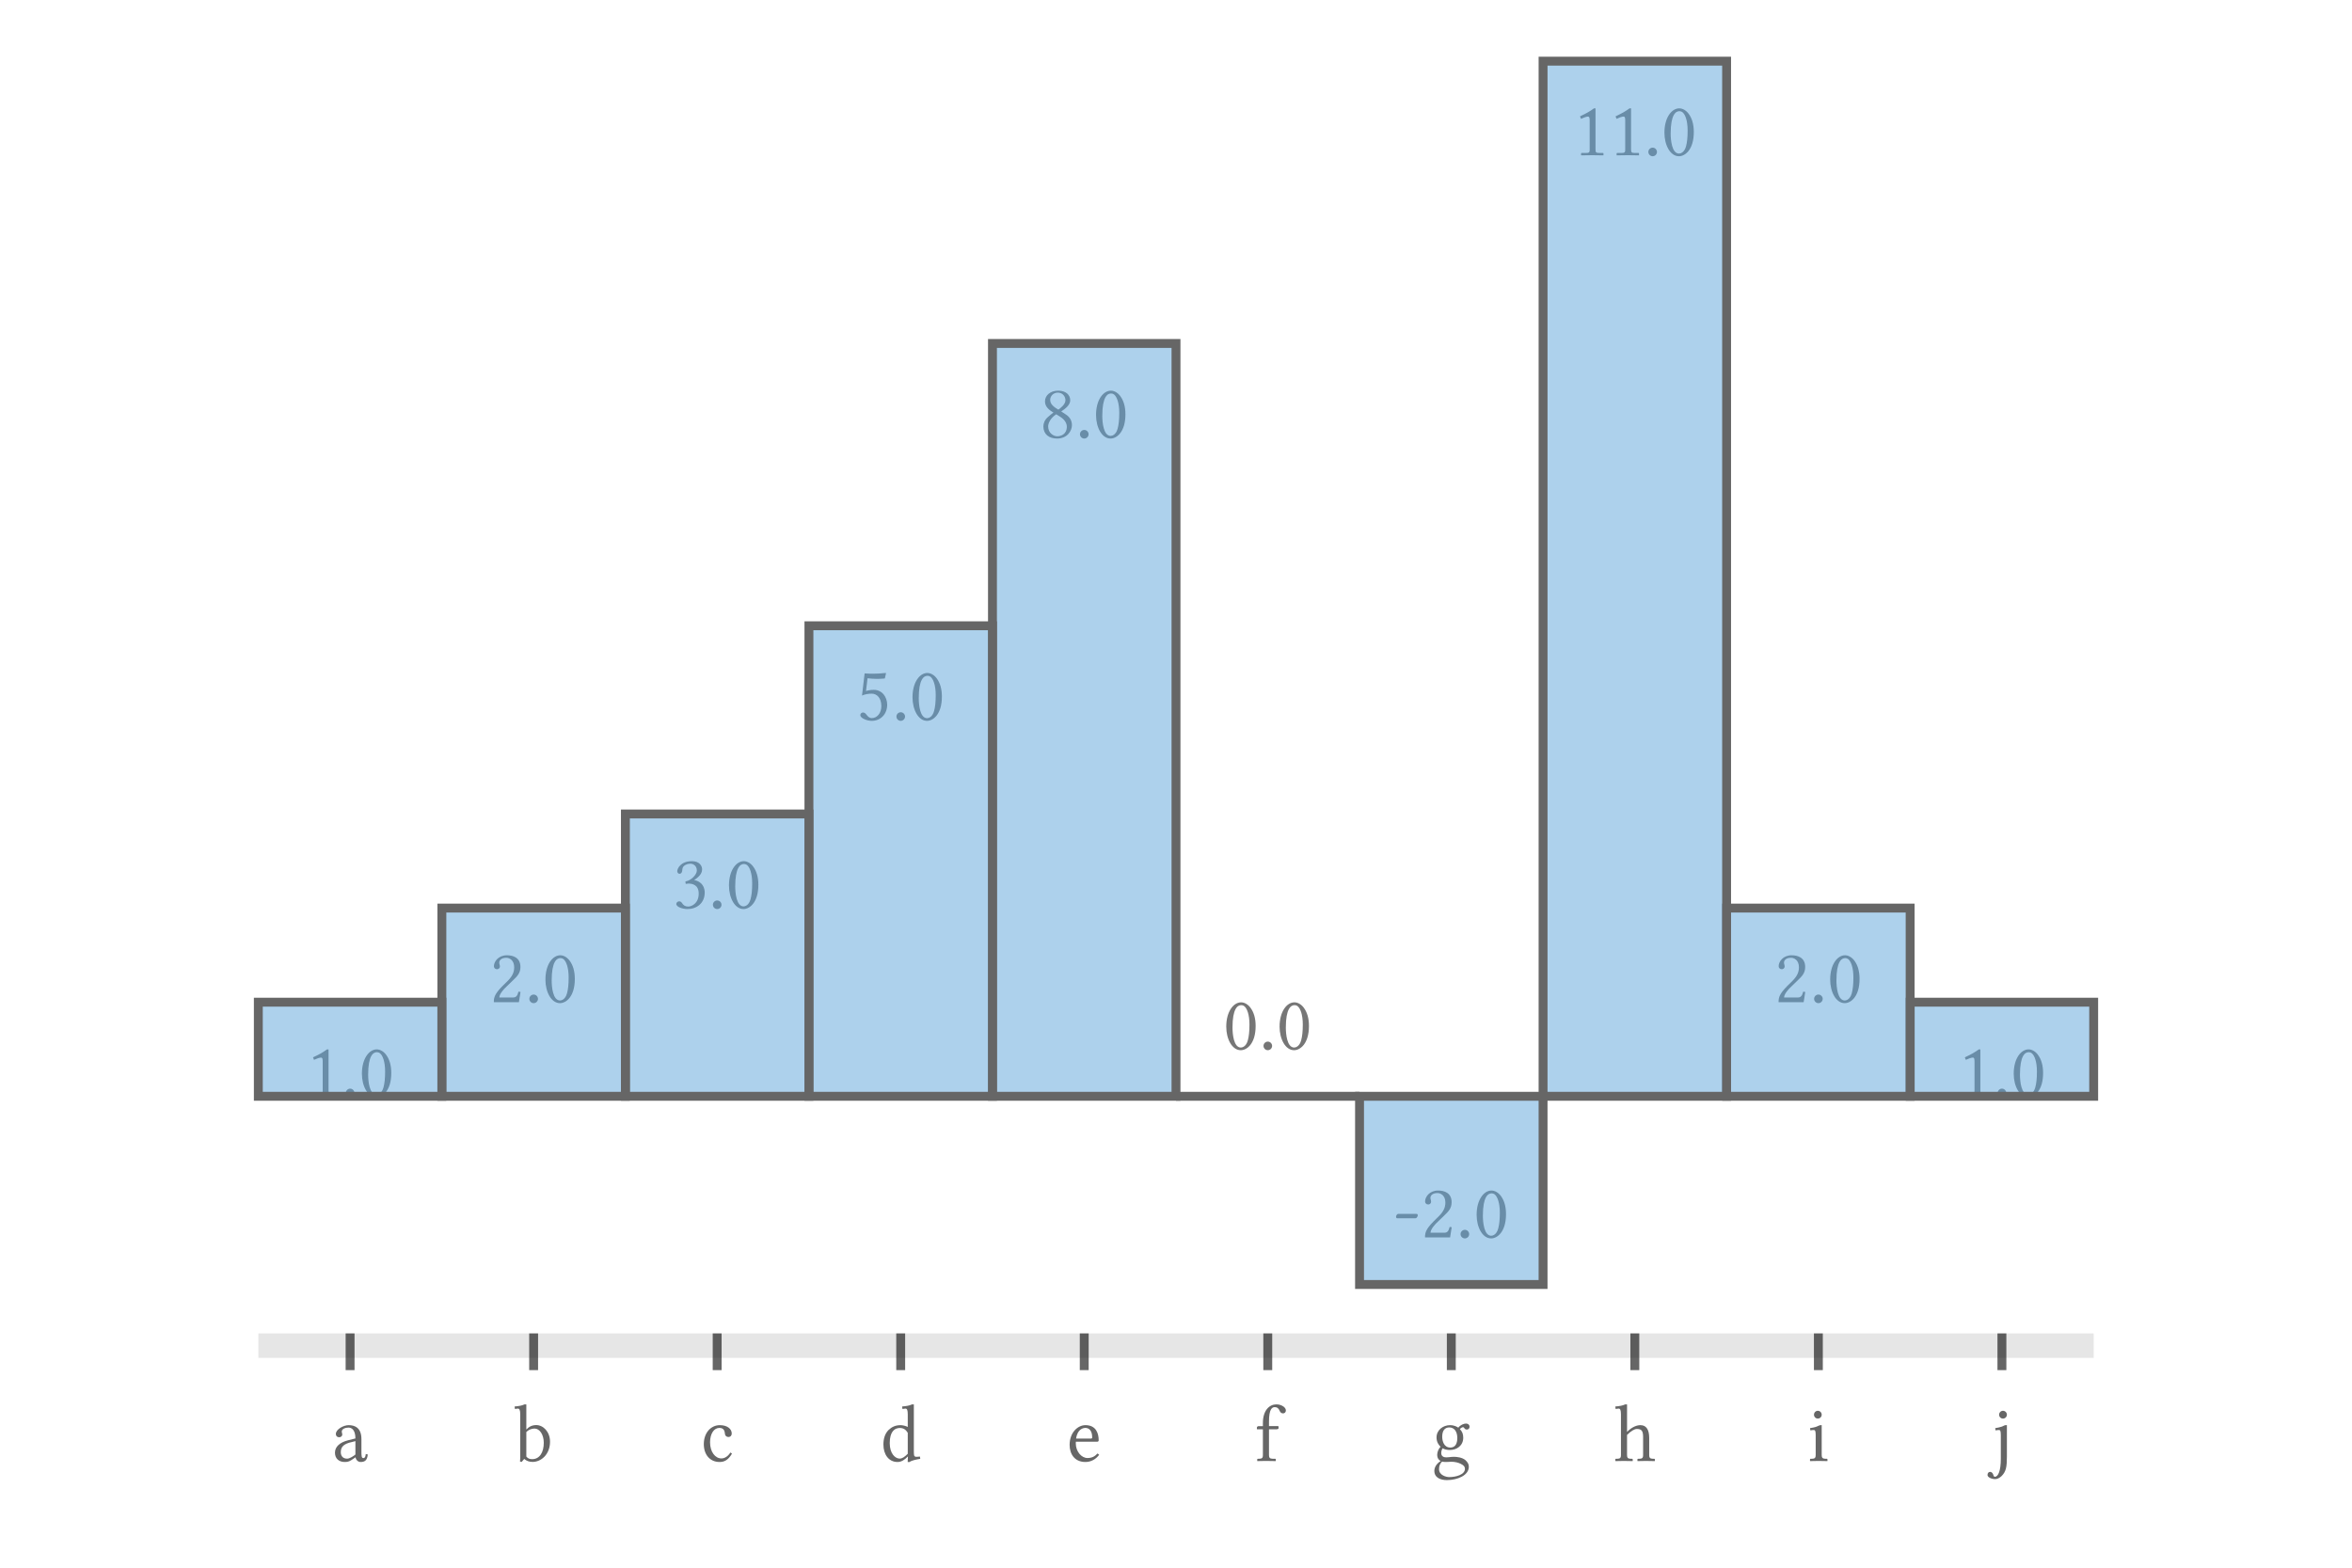
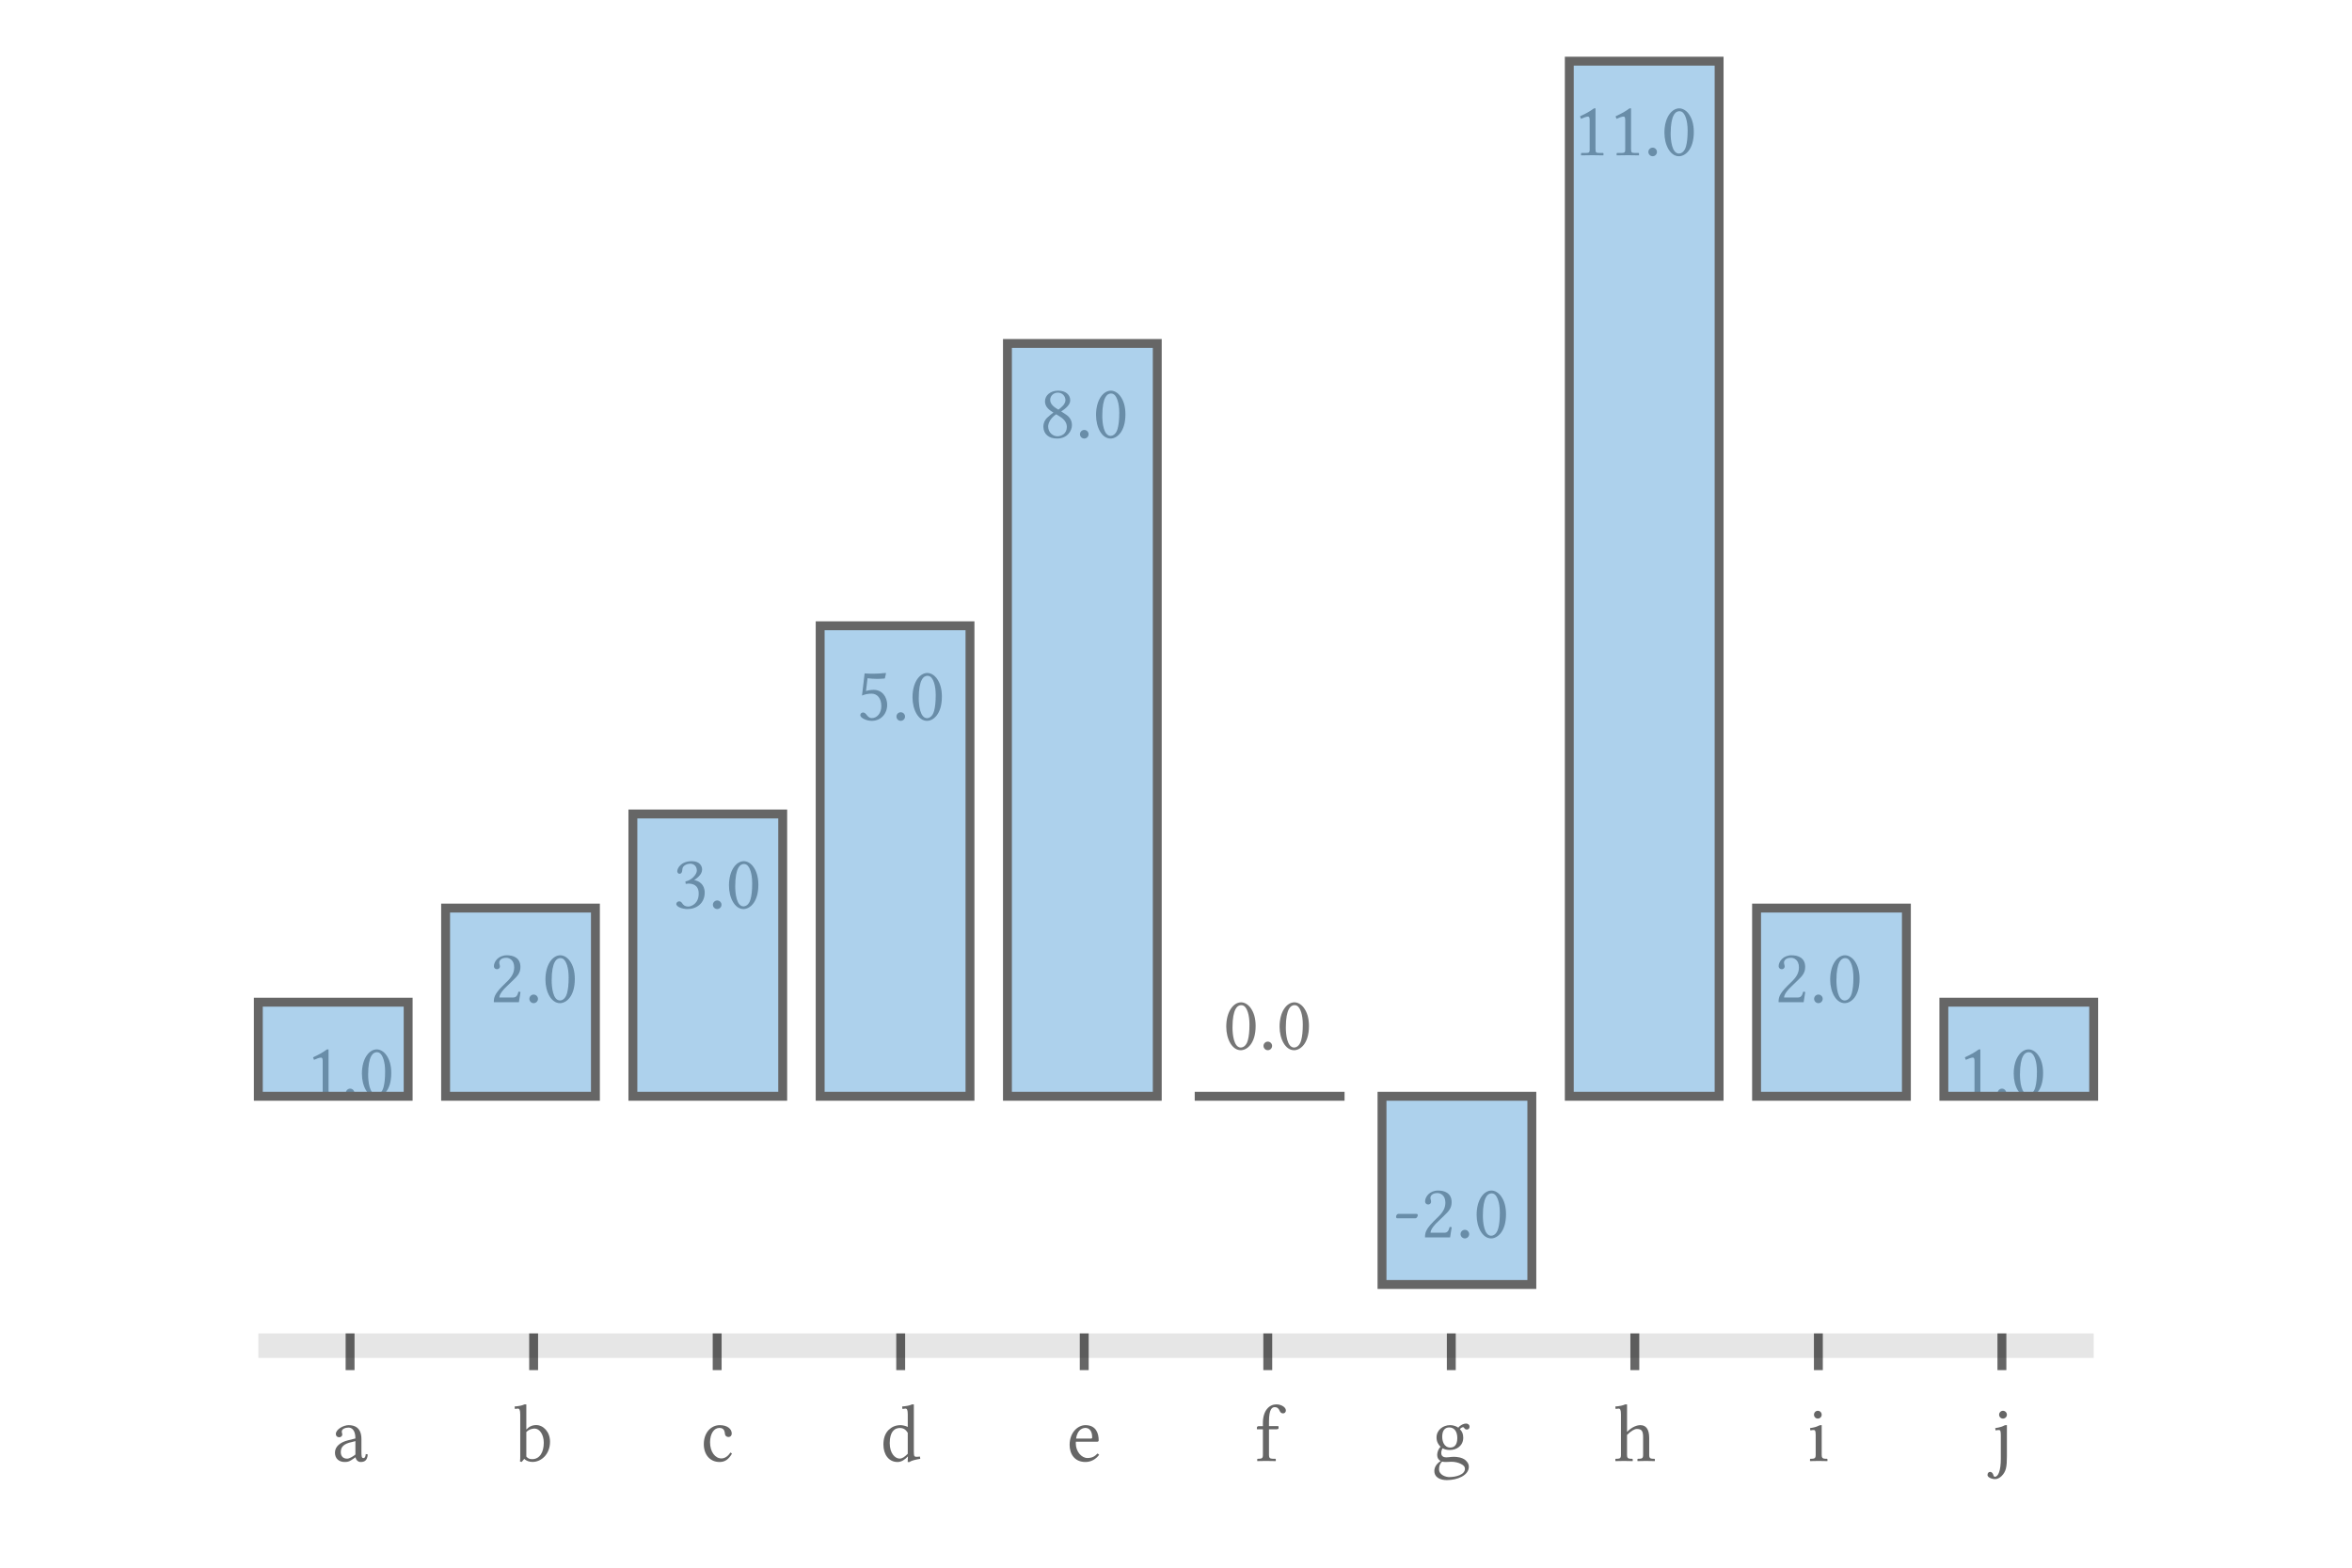
<svg xmlns="http://www.w3.org/2000/svg" height="400" stroke-opacity="1" viewBox="0 0 600 400" font-size="1" width="600" stroke="rgb(0,0,0)" version="1.1">
  <defs />
  <g stroke-linejoin="miter" stroke-opacity="0.0" fill-opacity="0.1" stroke="rgb(0,0,0)" stroke-width="0.0" fill="rgb(0,0,0)" stroke-linecap="butt" stroke-miterlimit="10.0">
    <path d="M 534.101,346.469 l -0,-6.243 h -468.201 l -0,6.243 Z" />
  </g>
  <g stroke-linejoin="miter" stroke-opacity="1.0" fill-opacity="0.6" stroke="rgb(0,0,0)" fill-rule="evenodd" stroke-width="0.0" fill="rgb(0,0,0)" stroke-linecap="butt" stroke-miterlimit="10.0">
    <path d="M 507.823,372.783 ZM 509.976,360.96 c 0,-0.538 0.435,-0.994 0.994 -0.994c 0.538,-0 0.994,0.456 0.994 0.994c 0,0.559 -0.456,0.994 -0.994 0.994c -0.559,-0 -0.994,-0.435 -0.994 -0.994ZM 509.976,360.96 ZM 508.879,376.8 c 0.911,-0 1.532,-1.636 1.532 -4.555v -6.108 c 0,-1.097 -0.186,-1.263 -0.456 -1.263c -0.29,-0 -0.518,0.021 -0.87 0.103l -0.103,-0.58 c 1.512,-0.248 1.967,-0.497 2.236 -0.642c 0.145,-0.062 0.228,-0.124 0.435 -0.124h 0.311 v 7.972 c 0,2.712 -0.207,3.851 -1.346 5.011c -0.559,0.538 -1.159,0.787 -1.656 0.787c -0.849,-0 -1.946,-0.435 -1.946 -1.056c 0,-0.518 0.311,-0.787 0.663 -0.787c 0.497,-0 0.766,0.476 0.87 0.911c 0.062,0.207 0.166,0.331 0.331 0.331Z" />
  </g>
  <g stroke-linejoin="miter" stroke-opacity="0.6" fill-opacity="0.0" stroke="rgb(0,0,0)" stroke-width="2.269" fill="rgb(0,0,0)" stroke-linecap="butt" stroke-miterlimit="10.0">
    <path d="M 510.691,340.226 v 9.364 " />
  </g>
  <g stroke-linejoin="miter" stroke-opacity="1.0" fill-opacity="0.6" stroke="rgb(0,0,0)" fill-rule="evenodd" stroke-width="0.0" fill="rgb(0,0,0)" stroke-linecap="butt" stroke-miterlimit="10.0">
    <path d="M 461.137,372.783 ZM 462.752,360.96 c 0,-0.538 0.435,-0.994 0.973 -0.994c 0.559,-0 0.994,0.456 0.994 0.994c 0,0.559 -0.435,0.994 -0.994 0.994c -0.538,-0 -0.973,-0.435 -0.973 -0.994ZM 462.752,360.96 ZM 464.719,371.292 c 0,0.601 0.228,0.911 0.89 0.911h 0.393 c 0.103,-0 0.186,0.062 0.186 0.166v 0.393 l -0.041,0.041 c 0,-0 -1.429,-0.041 -2.236 -0.041c -0.725,-0 -2.133,0.041 -2.133 0.041l -0.041,-0.041 v -0.393 c 0,-0.103 0.062,-0.166 0.166 -0.166h 0.393 c 0.683,-0 0.89,-0.311 0.89 -0.911v -5.156 c 0,-1.097 -0.186,-1.263 -0.476 -1.263c -0.269,-0 -0.518,0.021 -0.87 0.103l -0.103,-0.58 c 1.325,-0.228 1.553,-0.311 2.153 -0.601c 0.228,-0.083 0.373,-0.166 0.518 -0.166h 0.311 v 7.661 Z" />
  </g>
  <g stroke-linejoin="miter" stroke-opacity="0.6" fill-opacity="0.0" stroke="rgb(0,0,0)" stroke-width="2.269" fill="rgb(0,0,0)" stroke-linecap="butt" stroke-miterlimit="10.0">
    <path d="M 463.87,340.226 v 9.364 " />
  </g>
  <g stroke-linejoin="miter" stroke-opacity="1.0" fill-opacity="0.6" stroke="rgb(0,0,0)" fill-rule="evenodd" stroke-width="0.0" fill="rgb(0,0,0)" stroke-linecap="butt" stroke-miterlimit="10.0">
    <path d="M 411.688,372.783 ZM 415.063,358.331 v 7.019 c 1.387,-1.387 2.609,-1.718 3.416 -1.718c 1.491,-0 2.236,1.139 2.236 3.272v 4.389 c 0,0.601 0.207,0.911 0.89 0.911h 0.393 c 0.083,-0 0.166,0.062 0.166 0.166v 0.393 l -0.041,0.041 c 0,-0 -1.408,-0.041 -2.236 -0.041c -0.725,-0 -2.133,0.041 -2.133 0.041l -0.041,-0.041 v -0.393 c 0,-0.103 0.062,-0.166 0.166 -0.166h 0.393 c 0.704,-0 0.89,-0.311 0.89 -0.911v -4.617 c 0,-1.677 -0.456,-2.071 -1.615 -2.071c -0.601,-0 -1.491,0.538 -2.485 1.512v 5.176 c 0,0.601 0.207,0.911 0.89 0.911h 0.393 c 0.083,-0 0.166,0.062 0.166 0.166v 0.393 l -0.041,0.041 c 0,-0 -1.408,-0.041 -2.216 -0.041c -0.745,-0 -2.133,0.041 -2.133 0.041l -0.041,-0.041 v -0.393 c 0,-0.103 0.041,-0.166 0.145 -0.166h 0.393 c 0.704,-0 0.89,-0.311 0.89 -0.911v -10.373 c 0,-1.18 -0.186,-1.512 -0.601 -1.512l -0.683,0.083 c -0.062,-0 -0.103,-0.041 -0.103 -0.103l -0.041,-0.518 c 0.331,-0 1.077,-0.124 1.429 -0.186c 0.373,-0.083 0.683,-0.166 1.097 -0.352h 0.456 Z" />
  </g>
  <g stroke-linejoin="miter" stroke-opacity="0.6" fill-opacity="0.0" stroke="rgb(0,0,0)" stroke-width="2.269" fill="rgb(0,0,0)" stroke-linecap="butt" stroke-miterlimit="10.0">
    <path d="M 417.05,340.226 v 9.364 " />
  </g>
  <g stroke-linejoin="miter" stroke-opacity="1.0" fill-opacity="0.6" stroke="rgb(0,0,0)" fill-rule="evenodd" stroke-width="0.0" fill="rgb(0,0,0)" stroke-linecap="butt" stroke-miterlimit="10.0">
    <path d="M 365.219,372.783 ZM 371.762,366.923 c 0,-1.718 -0.807,-2.712 -2.05 -2.712c -1.077,-0 -1.801,0.745 -1.801 2.36c 0,1.077 0.414,2.775 2.071 2.775c 0.725,-0 1.781,-0.352 1.781 -2.422ZM 371.762,366.923 ZM 367.89,372.928 c -0.642,0.601 -0.787,1.242 -0.787 1.946c 0,1.553 1.863,2.008 2.567 2.008c 1.781,-0 4.038,-0.621 4.038 -2.112c 0,-0.538 -0.29,-0.89 -1.097 -1.284c -0.58,-0.29 -1.429,-0.518 -2.422 -0.518c -0.166,-0 -0.393,0.021 -0.683 0.041c -0.29,0.021 -0.601,0.021 -0.828 0.021c -0.331,-0 -0.497,-0.041 -0.787 -0.103ZM 367.89,372.928 ZM 374.185,364.749 c -0.331,-0 -0.538,-0.186 -0.621 -0.352c -0.124,-0.186 -0.207,-0.248 -0.352 -0.248c -0.248,-0 -0.642,0.29 -0.787 0.497c 0.58,0.621 0.849,1.222 0.849 2.195c 0,2.029 -1.656,3.127 -3.396 3.127c -0.766,-0 -1.387,-0.145 -1.863 -0.435c -0.228,0.352 -0.352,0.787 -0.352 1.201c 0,0.89 0.683,1.118 1.263 1.118c 0.103,-0 0.352,-0.021 0.642 -0.041c 0.476,-0.062 0.994,-0.103 1.346 -0.103c 0.725,-0 2.091,0.145 2.92 0.849c 0.559,0.518 0.87,1.015 0.87 1.677c 0,2.236 -2.94,3.416 -5.611 3.416c -1.512,-0 -3.189,-0.559 -3.189 -2.36c 0,-0.89 0.559,-1.843 1.615 -2.505c -0.518,-0.269 -0.89,-0.787 -0.89 -1.532c 0,-0.704 0.311,-1.594 0.87 -2.091c -0.559,-0.559 -1.035,-1.263 -1.035 -2.402c 0,-1.905 1.677,-3.127 3.437 -3.127c 1.159,-0 1.884,0.476 2.112 0.642c 0.518,-0.704 1.449,-1.056 1.967 -1.056c 0.538,-0 0.911,0.352 0.911 0.787c 0,0.456 -0.29,0.745 -0.704 0.745Z" />
  </g>
  <g stroke-linejoin="miter" stroke-opacity="0.6" fill-opacity="0.0" stroke="rgb(0,0,0)" stroke-width="2.269" fill="rgb(0,0,0)" stroke-linecap="butt" stroke-miterlimit="10.0">
    <path d="M 370.23,340.226 v 9.364 " />
  </g>
  <g stroke-linejoin="miter" stroke-opacity="1.0" fill-opacity="0.6" stroke="rgb(0,0,0)" fill-rule="evenodd" stroke-width="0.0" fill="rgb(0,0,0)" stroke-linecap="butt" stroke-miterlimit="10.0">
    <path d="M 320.263,372.783 ZM 322.168,371.292 v -6.605 h -1.429 c -0.083,-0 -0.103,-0.021 -0.103 -0.103v -0.29 c 0,-0.166 0.103,-0.414 0.476 -0.414h 1.056 v -0.807 c 0,-3.23 1.677,-4.742 3.416 -4.742c 0.787,-0 1.325,0.207 1.843 0.559c 0.414,0.311 0.601,0.663 0.601 0.994c 0,0.435 -0.311,0.745 -0.704 0.745c -0.414,-0 -0.683,-0.228 -0.849 -0.58c -0.269,-0.683 -0.663,-1.015 -1.284 -1.015c -0.683,-0 -1.47,0.497 -1.47 3.686v 1.159 h 2.278 c 0.103,-0 0.166,0.041 0.166 0.124v 0.414 c 0,0.186 -0.29,0.269 -0.476 0.269h -1.967 v 6.605 c 0,0.601 0.207,0.911 0.89 0.911h 0.683 c 0.083,-0 0.166,0.062 0.166 0.166v 0.393 l -0.041,0.041 c 0,-0 -1.698,-0.041 -2.505 -0.041c -0.745,-0 -2.153,0.041 -2.153 0.041l -0.041,-0.041 v -0.393 c 0,-0.103 0.062,-0.166 0.166 -0.166h 0.393 c 0.704,-0 0.89,-0.311 0.89 -0.911Z" />
  </g>
  <g stroke-linejoin="miter" stroke-opacity="0.6" fill-opacity="0.0" stroke="rgb(0,0,0)" stroke-width="2.269" fill="rgb(0,0,0)" stroke-linecap="butt" stroke-miterlimit="10.0">
    <path d="M 323.41,340.226 v 9.364 " />
  </g>
  <g stroke-linejoin="miter" stroke-opacity="1.0" fill-opacity="0.6" stroke="rgb(0,0,0)" fill-rule="evenodd" stroke-width="0.0" fill="rgb(0,0,0)" stroke-linecap="butt" stroke-miterlimit="10.0">
    <path d="M 272.159,372.783 ZM 274.519,367.048 h 3.81 c 0.207,-0 0.29,-0.103 0.29 -0.29c 0,-1.926 -0.973,-2.422 -1.718 -2.422c -0.476,-0 -2.029,0.186 -2.381 2.712ZM 274.519,367.048 ZM 279.986,370.857 l 0.414,0.331 c -0.787,1.077 -2.008,1.843 -3.499 1.843c -2.837,-0 -4.038,-2.112 -4.038 -4.369c 0,-3.147 2.071,-5.031 4.038 -5.031c 2.733,-0 3.375,2.133 3.375 3.872c 0,0.228 -0.145,0.352 -0.373 0.352h -5.446 c -0.021,0.124 -0.021,0.248 -0.021 0.414c 0,2.112 1.47,3.748 2.961 3.748c 1.139,-0 1.863,-0.373 2.588 -1.159Z" />
  </g>
  <g stroke-linejoin="miter" stroke-opacity="0.6" fill-opacity="0.0" stroke="rgb(0,0,0)" stroke-width="2.269" fill="rgb(0,0,0)" stroke-linecap="butt" stroke-miterlimit="10.0">
    <path d="M 276.59,340.226 v 9.364 " />
  </g>
  <g stroke-linejoin="miter" stroke-opacity="1.0" fill-opacity="0.6" stroke="rgb(0,0,0)" fill-rule="evenodd" stroke-width="0.0" fill="rgb(0,0,0)" stroke-linecap="butt" stroke-miterlimit="10.0">
    <path d="M 224.656,372.783 ZM 231.571,370.94 v -5.363 c -0.497,-0.787 -1.056,-1.222 -2.029 -1.222c -0.414,-0 -1.263,0.062 -1.926 1.035c -0.29,0.435 -0.642,1.325 -0.642 2.816c 0,2.712 1.408,3.955 2.526 3.955c 0.683,-0 1.242,-0.414 2.071 -1.222ZM 231.571,370.94 ZM 233.124,358.331 v 11.968 c 0,0.621 0.041,0.952 0.083 1.097c 0.062,0.186 0.29,0.311 0.456 0.311c 0.248,-0 0.704,-0 1.015 -0.062l 0.083,0.58 c -1.201,0.207 -2.278,0.435 -2.712 0.807h -0.497 l 0.062,-1.429 c -0.787,0.807 -1.594,1.429 -2.65 1.429c -2.236,-0 -3.603,-1.905 -3.603 -4.452c 0,-1.532 0.414,-2.816 1.304 -3.706c 0.828,-0.787 1.739,-1.242 3.106 -1.242c 0.414,-0 1.325,0.186 1.801 0.456v -3.168 c 0,-1.18 -0.186,-1.512 -0.601 -1.512l -0.683,0.083 c -0.041,-0 -0.103,-0.041 -0.103 -0.103l -0.041,-0.518 c 0.331,-0 1.077,-0.124 1.429 -0.186c 0.393,-0.083 0.683,-0.166 1.097 -0.352h 0.456 Z" />
  </g>
  <g stroke-linejoin="miter" stroke-opacity="0.6" fill-opacity="0.0" stroke="rgb(0,0,0)" stroke-width="2.269" fill="rgb(0,0,0)" stroke-linecap="butt" stroke-miterlimit="10.0">
    <path d="M 229.77,340.226 v 9.364 " />
  </g>
  <g stroke-linejoin="miter" stroke-opacity="1.0" fill-opacity="0.6" stroke="rgb(0,0,0)" fill-rule="evenodd" stroke-width="0.0" fill="rgb(0,0,0)" stroke-linecap="butt" stroke-miterlimit="10.0">
    <path d="M 178.778,372.783 ZM 186.728,370.899 c -0.911,1.574 -1.905,2.133 -3.147 2.133c -2.485,-0 -4.038,-1.884 -4.038 -4.555c 0,-2.94 1.843,-4.845 4.079 -4.845c 1.988,-0 3.044,1.015 3.044 2.112c 0,0.601 -0.373,0.911 -0.807 0.911c -0.435,-0 -0.849,-0.228 -0.911 -0.745c -0.083,-0.683 -0.207,-1.574 -1.429 -1.574c -1.367,-0 -2.381,1.449 -2.381 3.686c 0,2.422 1.304,4.1 2.899 4.1c 0.89,-0 1.677,-0.58 2.319 -1.512Z" />
  </g>
  <g stroke-linejoin="miter" stroke-opacity="0.6" fill-opacity="0.0" stroke="rgb(0,0,0)" stroke-width="2.269" fill="rgb(0,0,0)" stroke-linecap="butt" stroke-miterlimit="10.0">
    <path d="M 182.95,340.226 v 9.364 " />
  </g>
  <g stroke-linejoin="miter" stroke-opacity="1.0" fill-opacity="0.6" stroke="rgb(0,0,0)" fill-rule="evenodd" stroke-width="0.0" fill="rgb(0,0,0)" stroke-linecap="butt" stroke-miterlimit="10.0">
    <path d="M 131.181,372.783 ZM 134.266,371.644 c 0.414,0.497 0.849,0.663 1.491 0.663c 1.967,-0 2.961,-1.822 2.961 -4.183c 0,-2.112 -1.077,-3.623 -2.34 -3.623c -0.228,-0 -1.304,0.041 -2.112 0.89v 6.253 ZM 134.266,371.644 ZM 132.713,360.919 c 0,-1.18 -0.207,-1.512 -0.621 -1.512l -0.663,0.083 c -0.062,-0 -0.103,-0.041 -0.103 -0.103l -0.041,-0.518 c 0.331,-0 1.077,-0.124 1.429 -0.186c 0.373,-0.083 0.683,-0.166 1.097 -0.352h 0.456 v 6.419 c 0.704,-0.766 1.532,-1.139 2.526 -1.139c 1.801,-0 3.52,1.718 3.52 4.245c 0,3.292 -2.319,5.156 -4.431 5.156c -0.89,-0 -1.553,-0.248 -2.153 -0.766c -0.186,0.248 -0.456,0.559 -0.642 0.766l -0.435,-0.103 c 0.062,-0.497 0.062,-0.828 0.062 -1.636v -10.353 Z" />
  </g>
  <g stroke-linejoin="miter" stroke-opacity="0.6" fill-opacity="0.0" stroke="rgb(0,0,0)" stroke-width="2.269" fill="rgb(0,0,0)" stroke-linecap="butt" stroke-miterlimit="10.0">
    <path d="M 136.13,340.226 v 9.364 " />
  </g>
  <g stroke-linejoin="miter" stroke-opacity="1.0" fill-opacity="0.6" stroke="rgb(0,0,0)" fill-rule="evenodd" stroke-width="0.0" fill="rgb(0,0,0)" stroke-linecap="butt" stroke-miterlimit="10.0">
    <path d="M 84.64,372.783 ZM 90.666,367.71 l -1.636,0.414 c -1.822,0.559 -2.091,1.512 -2.091 2.443c 0,0.642 0.311,1.615 1.615 1.615c 0.621,-0 1.574,-0.601 2.112 -1.056v -3.416 ZM 90.666,367.71 ZM 91.991,373.031 c -0.787,-0 -1.222,-0.704 -1.304 -1.201l -0.476,0.331 c -0.952,0.663 -1.304,0.87 -2.257 0.87c -1.449,-0 -2.505,-0.828 -2.505 -2.381c 0,-1.574 1.346,-2.65 3.313 -3.147l 1.905,-0.476 c 0,-2.34 -1.077,-2.775 -1.781 -2.775c -0.787,-0 -1.698,0.352 -1.698 0.994c 0,0.228 0.041,0.352 0.062 0.414c 0.041,0.083 0.062,0.228 0.062 0.373c 0,0.269 -0.207,0.683 -0.807 0.683c -0.497,-0 -0.828,-0.331 -0.828 -0.828c 0,-1.201 1.946,-2.257 3.272 -2.257c 1.512,-0 3.251,0.621 3.251 3.561v 3.044 c 0,1.263 0.021,1.801 0.497 1.801c 0.456,-0 0.58,-0.58 0.601 -1.035l 0.518,0.103 c -0.124,1.512 -0.766,1.926 -1.822 1.926Z" />
  </g>
  <g stroke-linejoin="miter" stroke-opacity="0.6" fill-opacity="0.0" stroke="rgb(0,0,0)" stroke-width="2.269" fill="rgb(0,0,0)" stroke-linecap="butt" stroke-miterlimit="10.0">
    <path d="M 89.309,340.226 v 9.364 " />
  </g>
  <g stroke-linejoin="miter" stroke-opacity="0.0" fill-opacity="0.0" stroke="rgb(0,0,0)" stroke-width="0.0" fill="rgb(0,0,0)" stroke-linecap="butt" stroke-miterlimit="10.0">
    <path d="M 534.101,327.741 l -0,-312.134 h -468.201 l -0,312.134 Z" />
  </g>
  <g stroke-linejoin="miter" stroke-opacity="1.0" fill-opacity="0.8" stroke="rgb(0,0,0)" fill-rule="evenodd" stroke-width="0.0" fill="rgb(84,84,84)" stroke-linecap="butt" stroke-miterlimit="10.0">
    <path d="M 499.354,279.72 ZM 503.247,269.844 c -0.393,-0 -1.304,0.373 -1.76 0.58l -0.248,-0.642 c 1.822,-0.849 2.526,-1.284 3.561 -2.029h 0.393 v 10.415 c 0,0.745 0.103,0.952 0.787 0.952h 1.077 c 0.062,-0 0.166,0.041 0.166 0.166v 0.456 l -2.837,-0.041 l -2.878,0.041 v -0.456 c 0.021,-0.062 0.041,-0.166 0.166 -0.166h 1.242 c 0.787,-0 0.787,-0.352 0.787 -0.952v -7.123 c 0,-0.704 0,-1.201 -0.456 -1.201ZM 508.423,279.72 ZM 509.604,278.871 c 0,-0.601 0.497,-1.097 1.097 -1.097c 0.601,-0 1.097,0.497 1.097 1.097c 0,0.601 -0.497,1.097 -1.097 1.097c -0.601,-0 -1.097,-0.497 -1.097 -1.097ZM 512.958,279.72 ZM 517.492,268.477 c -0.89,-0 -2.195,0.87 -2.195 5.694c 0,1.698 0.311,5.114 2.133 5.114c 0.352,-0 1.346,-0.228 1.781 -1.843c 0.269,-0.994 0.414,-2.236 0.414 -4.038c 0,-2.63 -0.663,-4.1 -1.263 -4.617c -0.228,-0.207 -0.538,-0.311 -0.87 -0.311ZM 517.492,268.477 ZM 517.409,279.969 c -2.216,-0 -3.706,-2.837 -3.706 -6.005c 0,-3.872 1.843,-6.212 3.789 -6.212c 0.89,-0 1.781,0.559 2.381 1.367c 0.87,1.159 1.325,2.712 1.325 4.659c 0,4.597 -2.278,6.191 -3.789 6.191Z" />
  </g>
  <g stroke-linejoin="miter" stroke-opacity="1.0" fill-opacity="0.8" stroke="rgb(0,0,0)" fill-rule="evenodd" stroke-width="0.0" fill="rgb(84,84,84)" stroke-linecap="butt" stroke-miterlimit="10.0">
    <path d="M 452.534,255.71 ZM 453.735,246.537 c 0,-1.18 1.139,-2.795 3.313 -2.795c 1.594,-0 3.458,0.601 3.458 2.982c 0,1.574 -0.807,2.36 -1.926 3.437l -1.967,1.905 c -0.103,0.103 -1.491,1.47 -1.491 2.443h 3.52 c 0.704,-0 1.077,-0.352 1.367 -1.491l 0.518,0.083 l -0.414,2.609 h -6.398 c 0,-1.159 0.186,-2.05 2.112 -4.017l 1.449,-1.429 c 1.159,-1.18 1.636,-2.195 1.636 -3.458c 0,-1.884 -1.284,-2.422 -1.988 -2.422c -1.429,-0 -1.822,0.745 -1.822 1.242c 0,0.166 0.041,0.331 0.083 0.476c 0.041,0.145 0.083,0.29 0.083 0.456c 0,0.538 -0.414,0.745 -0.745 0.745c -0.456,-0 -0.787,-0.352 -0.787 -0.766ZM 461.603,255.71 ZM 462.783,254.861 c 0,-0.601 0.497,-1.097 1.097 -1.097c 0.601,-0 1.097,0.497 1.097 1.097c 0,0.601 -0.497,1.097 -1.097 1.097c -0.601,-0 -1.097,-0.497 -1.097 -1.097ZM 466.138,255.71 ZM 470.672,244.467 c -0.89,-0 -2.195,0.87 -2.195 5.694c 0,1.698 0.311,5.114 2.133 5.114c 0.352,-0 1.346,-0.228 1.781 -1.843c 0.269,-0.994 0.414,-2.236 0.414 -4.038c 0,-2.63 -0.663,-4.1 -1.263 -4.617c -0.228,-0.207 -0.538,-0.311 -0.87 -0.311ZM 470.672,244.467 ZM 470.589,255.958 c -2.216,-0 -3.706,-2.837 -3.706 -6.005c 0,-3.872 1.843,-6.212 3.789 -6.212c 0.89,-0 1.781,0.559 2.381 1.367c 0.87,1.159 1.325,2.712 1.325 4.659c 0,4.597 -2.278,6.191 -3.789 6.191Z" />
  </g>
  <g stroke-linejoin="miter" stroke-opacity="1.0" fill-opacity="0.8" stroke="rgb(0,0,0)" fill-rule="evenodd" stroke-width="0.0" fill="rgb(84,84,84)" stroke-linecap="butt" stroke-miterlimit="10.0">
    <path d="M 401.18,39.617 ZM 405.072,29.741 c -0.393,-0 -1.304,0.373 -1.76 0.58l -0.248,-0.642 c 1.822,-0.849 2.526,-1.284 3.561 -2.029h 0.393 v 10.415 c 0,0.745 0.103,0.952 0.787 0.952h 1.077 c 0.062,-0 0.166,0.041 0.166 0.166v 0.456 l -2.837,-0.041 l -2.878,0.041 v -0.456 c 0.021,-0.062 0.041,-0.166 0.166 -0.166h 1.242 c 0.787,-0 0.787,-0.352 0.787 -0.952v -7.123 c 0,-0.704 0,-1.201 -0.456 -1.201ZM 410.249,39.617 ZM 414.141,29.741 c -0.393,-0 -1.304,0.373 -1.76 0.58l -0.248,-0.642 c 1.822,-0.849 2.526,-1.284 3.561 -2.029h 0.393 v 10.415 c 0,0.745 0.103,0.952 0.787 0.952h 1.077 c 0.062,-0 0.166,0.041 0.166 0.166v 0.456 l -2.837,-0.041 l -2.878,0.041 v -0.456 c 0.021,-0.062 0.041,-0.166 0.166 -0.166h 1.242 c 0.787,-0 0.787,-0.352 0.787 -0.952v -7.123 c 0,-0.704 0,-1.201 -0.456 -1.201ZM 419.318,39.617 ZM 420.498,38.768 c 0,-0.601 0.497,-1.097 1.097 -1.097c 0.601,-0 1.097,0.497 1.097 1.097c 0,0.601 -0.497,1.097 -1.097 1.097c -0.601,-0 -1.097,-0.497 -1.097 -1.097ZM 423.852,39.617 ZM 428.387,28.374 c -0.89,-0 -2.195,0.87 -2.195 5.694c 0,1.698 0.311,5.114 2.133 5.114c 0.352,-0 1.346,-0.228 1.781 -1.843c 0.269,-0.994 0.414,-2.236 0.414 -4.038c 0,-2.63 -0.663,-4.1 -1.263 -4.617c -0.228,-0.207 -0.538,-0.311 -0.87 -0.311ZM 428.387,28.374 ZM 428.304,39.865 c -2.216,-0 -3.706,-2.837 -3.706 -6.005c 0,-3.872 1.843,-6.212 3.789 -6.212c 0.89,-0 1.781,0.559 2.381 1.367c 0.87,1.159 1.325,2.712 1.325 4.659c 0,4.597 -2.278,6.191 -3.789 6.191Z" />
  </g>
  <g stroke-linejoin="miter" stroke-opacity="1.0" fill-opacity="0.8" stroke="rgb(0,0,0)" fill-rule="evenodd" stroke-width="0.0" fill="rgb(84,84,84)" stroke-linecap="butt" stroke-miterlimit="10.0">
    <path d="M 355.447,315.736 ZM 361.12,310.849 h -4.679 c -0.186,-0 -0.311,-0.166 -0.311 -0.352c 0,-0.331 0.269,-0.766 0.518 -0.766h 4.742 c 0.207,-0 0.29,0.186 0.29 0.373c 0,0.228 -0.29,0.745 -0.559 0.745ZM 362.341,315.736 ZM 363.542,306.563 c 0,-1.18 1.139,-2.795 3.313 -2.795c 1.594,-0 3.458,0.601 3.458 2.982c 0,1.574 -0.807,2.36 -1.926 3.437l -1.967,1.905 c -0.103,0.103 -1.491,1.47 -1.491 2.443h 3.52 c 0.704,-0 1.077,-0.352 1.367 -1.491l 0.518,0.083 l -0.414,2.609 h -6.398 c 0,-1.159 0.186,-2.05 2.112 -4.017l 1.449,-1.429 c 1.159,-1.18 1.636,-2.195 1.636 -3.458c 0,-1.884 -1.284,-2.422 -1.988 -2.422c -1.429,-0 -1.822,0.745 -1.822 1.242c 0,0.166 0.041,0.331 0.083 0.476c 0.041,0.145 0.083,0.29 0.083 0.456c 0,0.538 -0.414,0.745 -0.745 0.745c -0.456,-0 -0.787,-0.352 -0.787 -0.766ZM 371.41,315.736 ZM 372.591,314.887 c 0,-0.601 0.497,-1.097 1.097 -1.097c 0.601,-0 1.097,0.497 1.097 1.097c 0,0.601 -0.497,1.097 -1.097 1.097c -0.601,-0 -1.097,-0.497 -1.097 -1.097ZM 375.945,315.736 ZM 380.479,304.493 c -0.89,-0 -2.195,0.87 -2.195 5.694c 0,1.698 0.311,5.114 2.133 5.114c 0.352,-0 1.346,-0.228 1.781 -1.843c 0.269,-0.994 0.414,-2.236 0.414 -4.038c 0,-2.63 -0.663,-4.1 -1.263 -4.617c -0.228,-0.207 -0.538,-0.311 -0.87 -0.311ZM 380.479,304.493 ZM 380.397,315.984 c -2.216,-0 -3.706,-2.837 -3.706 -6.005c 0,-3.872 1.843,-6.212 3.789 -6.212c 0.89,-0 1.781,0.559 2.381 1.367c 0.87,1.159 1.325,2.712 1.325 4.659c 0,4.597 -2.278,6.191 -3.789 6.191Z" />
  </g>
  <g stroke-linejoin="miter" stroke-opacity="1.0" fill-opacity="0.8" stroke="rgb(0,0,0)" fill-rule="evenodd" stroke-width="0.0" fill="rgb(84,84,84)" stroke-linecap="butt" stroke-miterlimit="10.0">
    <path d="M 312.074,267.715 ZM 316.608,256.472 c -0.89,-0 -2.195,0.87 -2.195 5.694c 0,1.698 0.311,5.114 2.133 5.114c 0.352,-0 1.346,-0.228 1.781 -1.843c 0.269,-0.994 0.414,-2.236 0.414 -4.038c 0,-2.63 -0.663,-4.1 -1.263 -4.617c -0.228,-0.207 -0.538,-0.311 -0.87 -0.311ZM 316.608,256.472 ZM 316.526,267.964 c -2.216,-0 -3.706,-2.837 -3.706 -6.005c 0,-3.872 1.843,-6.212 3.789 -6.212c 0.89,-0 1.781,0.559 2.381 1.367c 0.87,1.159 1.325,2.712 1.325 4.659c 0,4.597 -2.278,6.191 -3.789 6.191ZM 321.143,267.715 ZM 322.323,266.866 c 0,-0.601 0.497,-1.097 1.097 -1.097c 0.601,-0 1.097,0.497 1.097 1.097c 0,0.601 -0.497,1.097 -1.097 1.097c -0.601,-0 -1.097,-0.497 -1.097 -1.097ZM 325.677,267.715 ZM 330.212,256.472 c -0.89,-0 -2.195,0.87 -2.195 5.694c 0,1.698 0.311,5.114 2.133 5.114c 0.352,-0 1.346,-0.228 1.781 -1.843c 0.269,-0.994 0.414,-2.236 0.414 -4.038c 0,-2.63 -0.663,-4.1 -1.263 -4.617c -0.228,-0.207 -0.538,-0.311 -0.87 -0.311ZM 330.212,256.472 ZM 330.129,267.964 c -2.216,-0 -3.706,-2.837 -3.706 -6.005c 0,-3.872 1.843,-6.212 3.789 -6.212c 0.89,-0 1.781,0.559 2.381 1.367c 0.87,1.159 1.325,2.712 1.325 4.659c 0,4.597 -2.278,6.191 -3.789 6.191Z" />
  </g>
  <g stroke-linejoin="miter" stroke-opacity="1.0" fill-opacity="0.8" stroke="rgb(0,0,0)" fill-rule="evenodd" stroke-width="0.0" fill="rgb(84,84,84)" stroke-linecap="butt" stroke-miterlimit="10.0">
    <path d="M 265.254,111.648 ZM 269.85,100.177 c -1.18,-0 -1.946,0.932 -1.946 1.843c 0,0.601 0.248,1.325 1.491 2.133l 0.601,0.373 c 0.538,-0.393 1.801,-1.346 1.801 -2.402c 0,-0.911 -0.663,-1.946 -1.946 -1.946ZM 269.85,100.177 ZM 273.018,102.144 c 0,1.263 -1.429,2.257 -2.298 2.837l 1.201,0.787 c 1.015,0.663 1.532,1.574 1.532 2.712c 0,1.491 -1.222,3.416 -3.789 3.416c -2.071,-0 -3.499,-1.097 -3.499 -3.106c 0,-0.766 0.331,-1.656 1.139 -2.36c 0.497,-0.435 0.932,-0.807 1.429 -1.18l -0.352,-0.207 c -1.201,-0.745 -1.801,-1.553 -1.801 -2.65c 0,-1.512 1.367,-2.712 3.375 -2.712c 1.926,-0 3.064,1.056 3.064 2.464ZM 273.018,102.144 ZM 269.705,111.317 c 0.89,-0 2.443,-0.476 2.443 -2.443c 0,-0.932 -0.58,-1.863 -1.801 -2.609l -0.911,-0.559 c -1.677,1.118 -2.05,2.505 -2.05 3.085c 0,1.76 1.429,2.526 2.319 2.526ZM 274.323,111.648 ZM 275.503,110.799 c 0,-0.601 0.497,-1.097 1.097 -1.097c 0.601,-0 1.097,0.497 1.097 1.097c 0,0.601 -0.497,1.097 -1.097 1.097c -0.601,-0 -1.097,-0.497 -1.097 -1.097ZM 278.857,111.648 ZM 283.392,100.405 c -0.89,-0 -2.195,0.87 -2.195 5.694c 0,1.698 0.311,5.114 2.133 5.114c 0.352,-0 1.346,-0.228 1.781 -1.843c 0.269,-0.994 0.414,-2.236 0.414 -4.038c 0,-2.63 -0.663,-4.1 -1.263 -4.617c -0.228,-0.207 -0.538,-0.311 -0.87 -0.311ZM 283.392,100.405 ZM 283.309,111.897 c -2.216,-0 -3.706,-2.837 -3.706 -6.005c 0,-3.872 1.843,-6.212 3.789 -6.212c 0.89,-0 1.781,0.559 2.381 1.367c 0.87,1.159 1.325,2.712 1.325 4.659c 0,4.597 -2.278,6.191 -3.789 6.191Z" />
  </g>
  <g stroke-linejoin="miter" stroke-opacity="1.0" fill-opacity="0.8" stroke="rgb(0,0,0)" fill-rule="evenodd" stroke-width="0.0" fill="rgb(84,84,84)" stroke-linecap="butt" stroke-miterlimit="10.0">
    <path d="M 218.434,183.679 ZM 224.832,180.18 c 0,-2.133 -1.159,-3.189 -2.443 -3.189c -0.952,-0 -1.677,0.145 -2.485 0.476l 0.663,-5.653 c 0.683,0.062 1.387,0.083 2.112 0.083c 1.035,-0 2.112,-0.062 3.23 -0.186l 0.124,0.062 l -0.311,1.346 c -0.807,0.083 -1.47,0.103 -2.05 0.103c -0.932,-0 -1.636,-0.083 -2.36 -0.166l -0.393,3.272 c 0.435,-0.166 1.18,-0.311 1.988 -0.311c 2.195,-0 3.416,1.905 3.416 3.81c 0,2.319 -1.615,4.1 -3.955 4.1c -1.18,-0 -2.899,-0.663 -2.899 -1.47c 0,-0.393 0.331,-0.663 0.704 -0.663c 0.414,-0 0.683,0.311 0.932 0.642c 0.311,0.373 0.642,0.787 1.304 0.787c 1.325,-0 2.422,-1.242 2.422 -3.044ZM 227.503,183.679 ZM 228.683,182.83 c 0,-0.601 0.497,-1.097 1.097 -1.097c 0.601,-0 1.097,0.497 1.097 1.097c 0,0.601 -0.497,1.097 -1.097 1.097c -0.601,-0 -1.097,-0.497 -1.097 -1.097ZM 232.037,183.679 ZM 236.571,172.436 c -0.89,-0 -2.195,0.87 -2.195 5.694c 0,1.698 0.311,5.114 2.133 5.114c 0.352,-0 1.346,-0.228 1.781 -1.843c 0.269,-0.994 0.414,-2.236 0.414 -4.038c 0,-2.63 -0.663,-4.1 -1.263 -4.617c -0.228,-0.207 -0.538,-0.311 -0.87 -0.311ZM 236.571,172.436 ZM 236.489,183.927 c -2.216,-0 -3.706,-2.837 -3.706 -6.005c 0,-3.872 1.843,-6.212 3.789 -6.212c 0.89,-0 1.781,0.559 2.381 1.367c 0.87,1.159 1.325,2.712 1.325 4.659c 0,4.597 -2.278,6.191 -3.789 6.191Z" />
  </g>
  <g stroke-linejoin="miter" stroke-opacity="1.0" fill-opacity="0.8" stroke="rgb(0,0,0)" fill-rule="evenodd" stroke-width="0.0" fill="rgb(84,84,84)" stroke-linecap="butt" stroke-miterlimit="10.0">
    <path d="M 171.613,231.7 ZM 176.086,220.374 c -0.518,-0 -2.029,0.29 -2.029 1.553c 0,0.373 -0.145,1.015 -0.704 1.015c -0.538,-0 -0.58,-0.601 -0.58 -0.663c 0,-0.642 0.849,-2.547 3.727 -2.547c 2.008,-0 2.609,1.263 2.609 2.091c 0,0.518 -0.166,1.553 -2.029 2.733c 1.159,0.186 2.692,1.035 2.692 3.189c 0,2.733 -2.071,4.203 -4.41 4.203c -1.18,-0 -2.837,-0.518 -2.837 -1.304c 0,-0.311 0.311,-0.663 0.725 -0.663c 0.393,-0 0.58,0.207 0.766 0.476c 0.228,0.352 0.601,0.849 1.594 0.849c 0.683,-0 2.63,-0.683 2.63 -3.292c 0,-2.216 -1.553,-2.567 -2.671 -2.567c -0.186,-0 -0.414,0.041 -0.642 0.083l -0.083,-0.621 c 1.594,-0.269 2.92,-1.822 2.92 -2.775c 0,-1.18 -0.828,-1.76 -1.677 -1.76ZM 180.682,231.7 ZM 181.863,230.851 c 0,-0.601 0.497,-1.097 1.097 -1.097c 0.601,-0 1.097,0.497 1.097 1.097c 0,0.601 -0.497,1.097 -1.097 1.097c -0.601,-0 -1.097,-0.497 -1.097 -1.097ZM 185.217,231.7 ZM 189.751,220.457 c -0.89,-0 -2.195,0.87 -2.195 5.694c 0,1.698 0.311,5.114 2.133 5.114c 0.352,-0 1.346,-0.228 1.781 -1.843c 0.269,-0.994 0.414,-2.236 0.414 -4.038c 0,-2.63 -0.663,-4.1 -1.263 -4.617c -0.228,-0.207 -0.538,-0.311 -0.87 -0.311ZM 189.751,220.457 ZM 189.669,231.948 c -2.216,-0 -3.706,-2.837 -3.706 -6.005c 0,-3.872 1.843,-6.212 3.789 -6.212c 0.89,-0 1.781,0.559 2.381 1.367c 0.87,1.159 1.325,2.712 1.325 4.659c 0,4.597 -2.278,6.191 -3.789 6.191Z" />
  </g>
  <g stroke-linejoin="miter" stroke-opacity="1.0" fill-opacity="0.8" stroke="rgb(0,0,0)" fill-rule="evenodd" stroke-width="0.0" fill="rgb(84,84,84)" stroke-linecap="butt" stroke-miterlimit="10.0">
    <path d="M 124.793,255.71 ZM 125.994,246.537 c 0,-1.18 1.139,-2.795 3.313 -2.795c 1.594,-0 3.458,0.601 3.458 2.982c 0,1.574 -0.807,2.36 -1.926 3.437l -1.967,1.905 c -0.103,0.103 -1.491,1.47 -1.491 2.443h 3.52 c 0.704,-0 1.077,-0.352 1.367 -1.491l 0.518,0.083 l -0.414,2.609 h -6.398 c 0,-1.159 0.186,-2.05 2.112 -4.017l 1.449,-1.429 c 1.159,-1.18 1.636,-2.195 1.636 -3.458c 0,-1.884 -1.284,-2.422 -1.988 -2.422c -1.429,-0 -1.822,0.745 -1.822 1.242c 0,0.166 0.041,0.331 0.083 0.476c 0.041,0.145 0.083,0.29 0.083 0.456c 0,0.538 -0.414,0.745 -0.745 0.745c -0.456,-0 -0.787,-0.352 -0.787 -0.766ZM 133.862,255.71 ZM 135.042,254.861 c 0,-0.601 0.497,-1.097 1.097 -1.097c 0.601,-0 1.097,0.497 1.097 1.097c 0,0.601 -0.497,1.097 -1.097 1.097c -0.601,-0 -1.097,-0.497 -1.097 -1.097ZM 138.397,255.71 ZM 142.931,244.467 c -0.89,-0 -2.195,0.87 -2.195 5.694c 0,1.698 0.311,5.114 2.133 5.114c 0.352,-0 1.346,-0.228 1.781 -1.843c 0.269,-0.994 0.414,-2.236 0.414 -4.038c 0,-2.63 -0.663,-4.1 -1.263 -4.617c -0.228,-0.207 -0.538,-0.311 -0.87 -0.311ZM 142.931,244.467 ZM 142.848,255.958 c -2.216,-0 -3.706,-2.837 -3.706 -6.005c 0,-3.872 1.843,-6.212 3.789 -6.212c 0.89,-0 1.781,0.559 2.381 1.367c 0.87,1.159 1.325,2.712 1.325 4.659c 0,4.597 -2.278,6.191 -3.789 6.191Z" />
  </g>
  <g stroke-linejoin="miter" stroke-opacity="1.0" fill-opacity="0.8" stroke="rgb(0,0,0)" fill-rule="evenodd" stroke-width="0.0" fill="rgb(84,84,84)" stroke-linecap="butt" stroke-miterlimit="10.0">
    <path d="M 77.973,279.72 ZM 81.866,269.844 c -0.393,-0 -1.304,0.373 -1.76 0.58l -0.248,-0.642 c 1.822,-0.849 2.526,-1.284 3.561 -2.029h 0.393 v 10.415 c 0,0.745 0.103,0.952 0.787 0.952h 1.077 c 0.062,-0 0.166,0.041 0.166 0.166v 0.456 l -2.837,-0.041 l -2.878,0.041 v -0.456 c 0.021,-0.062 0.041,-0.166 0.166 -0.166h 1.242 c 0.787,-0 0.787,-0.352 0.787 -0.952v -7.123 c 0,-0.704 0,-1.201 -0.456 -1.201ZM 87.042,279.72 ZM 88.222,278.871 c 0,-0.601 0.497,-1.097 1.097 -1.097c 0.601,-0 1.097,0.497 1.097 1.097c 0,0.601 -0.497,1.097 -1.097 1.097c -0.601,-0 -1.097,-0.497 -1.097 -1.097ZM 91.577,279.72 ZM 96.111,268.477 c -0.89,-0 -2.195,0.87 -2.195 5.694c 0,1.698 0.311,5.114 2.133 5.114c 0.352,-0 1.346,-0.228 1.781 -1.843c 0.269,-0.994 0.414,-2.236 0.414 -4.038c 0,-2.63 -0.663,-4.1 -1.263 -4.617c -0.228,-0.207 -0.538,-0.311 -0.87 -0.311ZM 96.111,268.477 ZM 96.028,279.969 c -2.216,-0 -3.706,-2.837 -3.706 -6.005c 0,-3.872 1.843,-6.212 3.789 -6.212c 0.89,-0 1.781,0.559 2.381 1.367c 0.87,1.159 1.325,2.712 1.325 4.659c 0,4.597 -2.278,6.191 -3.789 6.191Z" />
  </g>
  <g stroke-linejoin="miter" stroke-opacity="1.0" fill-opacity="0.5" stroke="rgb(102,102,102)" stroke-width="2.269" fill="rgb(93,165,218)" stroke-linecap="butt" stroke-miterlimit="10.0">
-     <path d="M 534.101,279.72 l -0,-24.01 h -46.82 l -0,24.01 Z" />
+     <path d="M 534.101,279.72 l -0,-24.01 h -38.221 l -0,24.01 Z" />
  </g>
  <g stroke-linejoin="miter" stroke-opacity="1.0" fill-opacity="0.5" stroke="rgb(102,102,102)" stroke-width="2.269" fill="rgb(93,165,218)" stroke-linecap="butt" stroke-miterlimit="10.0">
-     <path d="M 487.281,279.72 l -0,-48.021 h -46.82 l -0,48.021 Z" />
+     <path d="M 486.325,279.72 l -0,-48.021 h -38.221 l -0,48.021 Z" />
  </g>
  <g stroke-linejoin="miter" stroke-opacity="1.0" fill-opacity="0.5" stroke="rgb(102,102,102)" stroke-width="2.269" fill="rgb(93,165,218)" stroke-linecap="butt" stroke-miterlimit="10.0">
-     <path d="M 440.46,279.72 l -0,-264.114 h -46.82 l -0,264.114 Z" />
+     <path d="M 438.549,279.72 l -0,-264.114 h -38.221 l -0,264.114 Z" />
  </g>
  <g stroke-linejoin="miter" stroke-opacity="1.0" fill-opacity="0.5" stroke="rgb(102,102,102)" stroke-width="2.269" fill="rgb(93,165,218)" stroke-linecap="butt" stroke-miterlimit="10.0">
-     <path d="M 393.64,327.741 l -0,-48.021 h -46.82 l -0,48.021 Z" />
+     <path d="M 390.774,327.741 l -0,-48.021 h -38.221 l -0,48.021 Z" />
  </g>
  <g stroke-linejoin="miter" stroke-opacity="1.0" fill-opacity="0.5" stroke="rgb(102,102,102)" stroke-width="2.269" fill="rgb(93,165,218)" stroke-linecap="butt" stroke-miterlimit="10.0">
-     <path d="M 346.82,279.72 l -0,-0 h -46.82 l -0,0 Z" />
+     <path d="M 342.998,279.72 l -0,-0 h -38.221 l -0,0 Z" />
  </g>
  <g stroke-linejoin="miter" stroke-opacity="1.0" fill-opacity="0.5" stroke="rgb(102,102,102)" stroke-width="2.269" fill="rgb(93,165,218)" stroke-linecap="butt" stroke-miterlimit="10.0">
-     <path d="M 300,279.72 l -0,-192.083 h -46.82 l -0,192.083 Z" />
+     <path d="M 295.222,279.72 l -0,-192.083 h -38.221 l -0,192.083 Z" />
  </g>
  <g stroke-linejoin="miter" stroke-opacity="1.0" fill-opacity="0.5" stroke="rgb(102,102,102)" stroke-width="2.269" fill="rgb(93,165,218)" stroke-linecap="butt" stroke-miterlimit="10.0">
-     <path d="M 253.18,279.72 l -0,-120.052 h -46.82 l -0,120.052 Z" />
+     <path d="M 247.447,279.72 l -0,-120.052 h -38.221 l -0,120.052 Z" />
  </g>
  <g stroke-linejoin="miter" stroke-opacity="1.0" fill-opacity="0.5" stroke="rgb(102,102,102)" stroke-width="2.269" fill="rgb(93,165,218)" stroke-linecap="butt" stroke-miterlimit="10.0">
-     <path d="M 206.36,279.72 l -0,-72.031 h -46.82 l -0,72.031 Z" />
+     <path d="M 199.671,279.72 l -0,-72.031 h -38.221 l -0,72.031 Z" />
  </g>
  <g stroke-linejoin="miter" stroke-opacity="1.0" fill-opacity="0.5" stroke="rgb(102,102,102)" stroke-width="2.269" fill="rgb(93,165,218)" stroke-linecap="butt" stroke-miterlimit="10.0">
-     <path d="M 159.54,279.72 l -0,-48.021 h -46.82 l -0,48.021 Z" />
+     <path d="M 151.895,279.72 l -0,-48.021 h -38.221 l -0,48.021 Z" />
  </g>
  <g stroke-linejoin="miter" stroke-opacity="1.0" fill-opacity="0.5" stroke="rgb(102,102,102)" stroke-width="2.269" fill="rgb(93,165,218)" stroke-linecap="butt" stroke-miterlimit="10.0">
-     <path d="M 112.719,279.72 l -0,-24.01 h -46.82 l -0,24.01 Z" />
+     <path d="M 104.12,279.72 l -0,-24.01 h -38.221 l -0,24.01 Z" />
  </g>
</svg>
